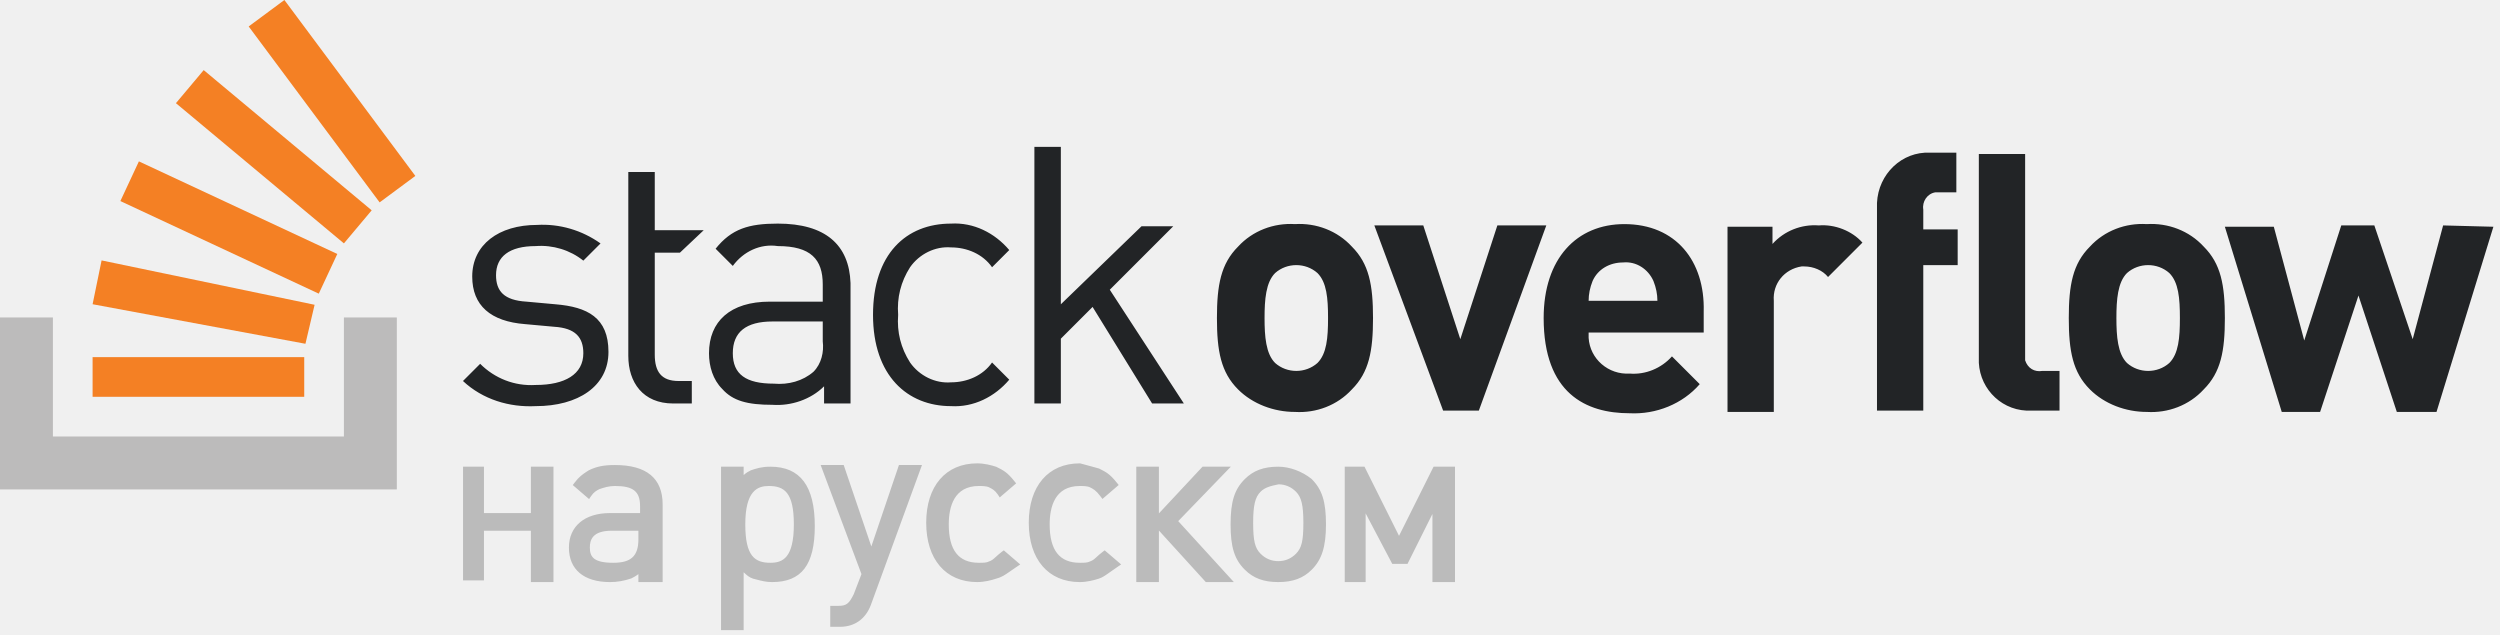
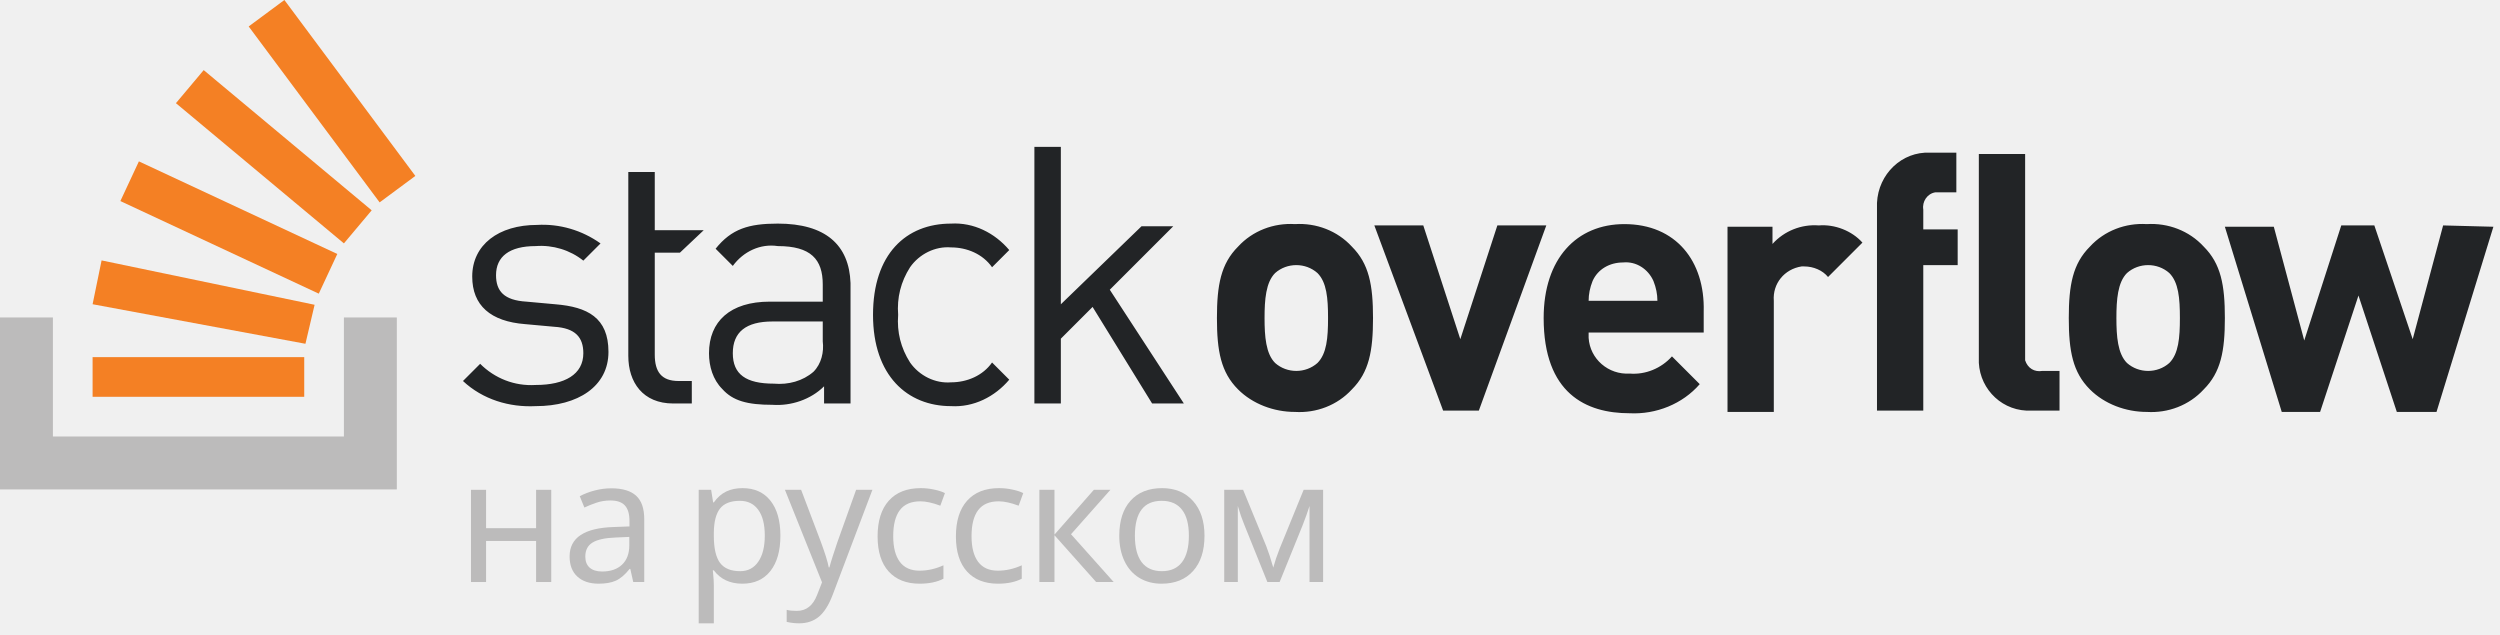
- <svg xmlns="http://www.w3.org/2000/svg" width="189px" height="48px" viewBox="0 0 189 48" version="1.1">
-   <g id="stackoverflow-ru" stroke="none" stroke-width="1" fill="none" fill-rule="evenodd">
-     <path d="M108.378,35.282 L105.766,40.51 L103.156,35.282 L101.662,35.282 L101.662,44.005 L103.243,44.005 L103.243,38.812 L105.254,42.628 L106.408,42.628 L108.291,38.857 L108.291,44.005 L109.998,44.005 L109.998,35.282 L108.378,35.282 Z M97.977,41.861 C97.607,42.233 97.156,42.422 96.637,42.422 C96.119,42.422 95.668,42.233 95.299,41.861 C94.871,41.433 94.739,40.886 94.739,39.518 C94.739,38.202 94.886,37.587 95.299,37.174 C95.625,36.847 96.069,36.733 96.661,36.615 C97.167,36.619 97.611,36.809 97.977,37.174 C98.389,37.587 98.535,38.202 98.535,39.518 C98.535,40.886 98.406,41.433 97.977,41.861 Z M96.637,35.282 C95.534,35.282 94.751,35.573 94.1,36.225 C93.322,37.004 93.032,37.929 93.032,39.643 C93.032,41.357 93.322,42.283 94.1,43.062 C94.751,43.714 95.534,44.005 96.637,44.005 C97.741,44.005 98.524,43.714 99.176,43.062 C99.933,42.302 100.244,41.313 100.244,39.643 C100.244,37.929 99.954,37.004 99.156,36.208 C98.431,35.628 97.492,35.282 96.637,35.282 Z M93.05,35.282 L90.911,35.282 L87.612,38.814 L87.612,35.282 L85.903,35.282 L85.903,44.005 L87.612,44.005 L87.612,40.107 L91.16,44.005 L93.28,44.005 L89.073,39.397 L93.05,35.282 Z M83.369,41.714 C83.171,41.864 83.028,41.995 82.907,42.105 C82.728,42.272 82.619,42.371 82.403,42.444 C82.202,42.546 81.987,42.546 81.629,42.546 C80.1,42.546 79.355,41.598 79.355,39.643 C79.355,38.318 79.751,36.741 81.629,36.741 C81.858,36.741 82.202,36.741 82.403,36.842 C82.645,36.962 82.856,37.067 83.199,37.527 L83.345,37.721 L84.574,36.665 L84.434,36.494 C83.903,35.829 83.621,35.688 83.108,35.431 L83.062,35.413 C82.817,35.353 82.599,35.291 82.385,35.227 C82.161,35.164 81.94,35.102 81.685,35.037 L81.629,35.03 C79.251,35.03 77.775,36.75 77.775,39.518 C77.775,42.287 79.251,44.005 81.629,44.005 C82.178,44.005 82.721,43.861 83.077,43.744 C83.362,43.649 83.579,43.495 83.906,43.259 C84.067,43.143 84.26,43.006 84.509,42.84 L84.76,42.672 L83.515,41.606 L83.369,41.714 Z M75.74,41.714 C75.541,41.864 75.401,41.995 75.28,42.104 C75.097,42.272 74.989,42.371 74.775,42.444 C74.572,42.546 74.357,42.546 74.001,42.546 C72.471,42.546 71.727,41.598 71.727,39.643 C71.727,38.318 72.123,36.741 74.001,36.741 C74.228,36.741 74.572,36.741 74.775,36.842 C75.015,36.961 75.22,37.065 75.437,37.39 L75.58,37.605 L76.82,36.542 L76.681,36.37 C76.149,35.703 75.865,35.561 75.324,35.293 C74.967,35.172 74.424,35.03 73.876,35.03 C71.498,35.03 70.021,36.75 70.021,39.518 C70.021,42.287 71.498,44.005 73.876,44.005 C74.424,44.005 74.967,43.861 75.308,43.747 C75.722,43.645 75.977,43.465 76.401,43.168 C76.538,43.072 76.692,42.965 76.879,42.84 L77.13,42.672 L75.888,41.606 L75.74,41.714 Z M65.873,41.313 L63.784,35.156 L62.041,35.156 L65.127,43.401 L64.541,44.926 C64.178,45.655 63.981,45.803 63.369,45.803 L62.767,45.803 L62.767,47.387 L63.496,47.387 C64.606,47.387 65.436,46.8 65.837,45.734 L69.701,35.156 L67.96,35.156 L65.873,41.313 Z M58.242,42.546 C57.072,42.546 56.344,42.06 56.344,39.643 C56.344,37.069 57.292,36.741 58.119,36.741 C59.29,36.741 60.015,37.226 60.015,39.643 C60.015,42.194 59.163,42.546 58.242,42.546 Z M58.242,35.282 C57.582,35.282 57.182,35.414 56.764,35.556 C56.601,35.638 56.428,35.725 56.22,35.914 L56.22,35.282 L54.511,35.282 L54.511,47.637 L56.22,47.637 L56.22,43.262 C56.241,43.283 56.26,43.301 56.281,43.318 C56.475,43.497 56.64,43.65 56.936,43.747 L57.178,43.809 C57.579,43.916 57.923,44.005 58.369,44.005 C60.602,44.005 61.598,42.698 61.598,39.768 C61.598,36.749 60.501,35.282 58.242,35.282 Z M48.263,40.77 C48.263,42.032 47.715,42.546 46.367,42.546 C44.888,42.546 44.592,42.106 44.592,41.398 C44.592,40.849 44.764,40.122 46.24,40.122 L48.263,40.122 L48.263,40.77 Z M46.491,35.156 C45.642,35.156 45.088,35.266 44.486,35.569 L44.349,35.66 C44.046,35.859 43.782,36.032 43.43,36.5 L43.303,36.671 L44.535,37.73 L44.678,37.516 C44.896,37.19 45.102,37.088 45.31,36.98 C45.679,36.856 46.026,36.741 46.491,36.741 C47.874,36.741 48.389,37.153 48.389,38.265 L48.389,38.788 L46.116,38.788 C44.199,38.788 43.01,39.787 43.01,41.398 C43.01,43.055 44.142,44.005 46.116,44.005 C46.647,44.005 47.16,43.92 47.719,43.731 C47.884,43.646 48.058,43.561 48.263,43.404 L48.263,44.005 L50.096,44.005 L50.096,38.14 C50.096,36.16 48.883,35.156 46.491,35.156 Z M40.135,38.788 L36.588,38.788 L36.588,35.282 L35.006,35.282 L35.006,43.88 L36.588,43.88 L36.588,40.122 L40.135,40.122 L40.135,44.005 L41.842,44.005 L41.842,35.282 L40.135,35.282 L40.135,38.788 Z" id="Fill-25" fill="#BBBBBB" />
-     <path d="M42,23.004 L39.8,22.804 C38.1,22.704 37.5,22.004 37.5,20.804 C37.5,19.404 38.5,18.604 40.5,18.604 C41.8,18.504 43.1,18.904 44.1,19.704 L45.4,18.404 C44,17.404 42.3,16.904 40.6,17.004 C37.7,17.004 35.7,18.504 35.7,20.904 C35.7,23.104 37.1,24.304 39.7,24.504 L41.9,24.704 C43.5,24.804 44.1,25.504 44.1,26.704 C44.1,28.304 42.7,29.104 40.5,29.104 C38.9,29.204 37.4,28.604 36.3,27.504 L35,28.804 C36.5,30.204 38.5,30.804 40.5,30.704 C43.7,30.704 46,29.204 46,26.604 C46,24.004 44.4,23.204 42,23.004 L42,23.004 Z M58.8,16.904 C56.6,16.904 55.3,17.304 54.1,18.804 L55.4,20.104 C56.2,19.004 57.5,18.404 58.8,18.604 C61.3,18.604 62.2,19.604 62.2,21.504 L62.2,22.804 L58.2,22.804 C55.2,22.804 53.6,24.304 53.6,26.704 C53.6,27.704 53.9,28.704 54.6,29.404 C55.4,30.304 56.5,30.604 58.4,30.604 C59.8,30.704 61.3,30.204 62.3,29.204 L62.3,30.504 L64.3,30.504 L64.3,21.404 C64.2,18.504 62.4,16.904 58.8,16.904 L58.8,16.904 Z M62.2,25.804 C62.3,26.604 62.1,27.504 61.5,28.104 C60.7,28.804 59.6,29.104 58.5,29.004 C56.4,29.004 55.4,28.304 55.4,26.704 C55.4,25.104 56.4,24.304 58.4,24.304 L62.2,24.304 L62.2,25.804 L62.2,25.804 Z M71.9,18.704 C73.1,18.704 74.3,19.204 75,20.204 L76.3,18.904 C75.2,17.604 73.6,16.804 71.9,16.904 C68.5,16.904 66,19.204 66,23.804 C66,28.404 68.6,30.704 71.9,30.704 C73.6,30.804 75.2,30.004 76.3,28.704 L75,27.404 C74.3,28.404 73.1,28.904 71.9,28.904 C70.7,29.004 69.5,28.404 68.8,27.404 C68.1,26.304 67.8,25.104 67.9,23.804 C67.8,22.504 68.1,21.304 68.8,20.204 C69.5,19.204 70.7,18.604 71.9,18.704 Z M88.7,17.104 L86.3,17.104 L80.2,23.004 L80.2,11.104 L78.2,11.104 L78.2,30.504 L80.2,30.504 L80.2,25.604 L82.6,23.204 L87.1,30.504 L89.5,30.504 L83.9,21.904 L88.7,17.104 L88.7,17.104 Z M97.9,16.942 C96.3,16.842 94.7,17.442 93.6,18.642 C92.3,19.942 92,21.542 92,24.042 C92,26.542 92.3,28.142 93.6,29.442 C94.7,30.542 96.3,31.142 97.9,31.142 C99.5,31.242 101.1,30.642 102.2,29.442 C103.5,28.142 103.8,26.542 103.8,24.042 C103.8,21.542 103.5,19.942 102.2,18.642 C101.1,17.442 99.5,16.842 97.9,16.942 Z M99.6,27.442 C98.7,28.242 97.3,28.242 96.4,27.442 C95.7,26.742 95.6,25.442 95.6,24.042 C95.6,22.642 95.7,21.342 96.4,20.642 C97.3,19.842 98.7,19.842 99.6,20.642 C100.3,21.342 100.4,22.542 100.4,24.042 C100.4,25.542 100.3,26.742 99.6,27.442 Z M113.2,17.042 L110.4,25.642 L107.6,17.042 L103.9,17.042 L109.1,31.042 L111.8,31.042 L116.9,17.042 L113.2,17.042 Z M122.8,16.942 C119.2,16.942 116.7,19.542 116.7,24.042 C116.7,29.742 119.9,31.242 123.2,31.242 C125.2,31.342 127.2,30.542 128.5,29.042 L126.4,26.942 C125.6,27.842 124.4,28.342 123.2,28.242 C121.6,28.342 120.2,27.142 120.1,25.542 L120.1,25.142 L128.8,25.142 L128.8,23.542 C128.9,19.742 126.7,16.942 122.8,16.942 L122.8,16.942 Z M120.1,22.742 C120.1,22.242 120.2,21.742 120.4,21.242 C120.8,20.342 121.7,19.842 122.7,19.842 C123.7,19.742 124.6,20.342 125,21.242 C125.2,21.742 125.3,22.242 125.3,22.742 L120.1,22.742 L120.1,22.742 Z M134,18.442 L134,17.142 L130.6,17.142 L130.6,31.142 L134.1,31.142 L134.1,22.742 C134,21.442 134.9,20.342 136.2,20.142 L136.4,20.142 C137.1,20.142 137.8,20.442 138.2,20.942 L140.8,18.342 C140,17.442 138.7,16.942 137.5,17.042 C136.2,16.942 134.9,17.442 134,18.442 L134,18.442 Z M141.9,15.642 L141.9,31.042 L145.4,31.042 L145.4,20.042 L148,20.042 L148,17.342 L145.4,17.342 L145.4,15.842 C145.3,15.242 145.7,14.642 146.3,14.542 L147.9,14.542 L147.9,11.542 L145.9,11.542 C143.8,11.442 142,13.142 141.9,15.342 L141.9,15.642 L141.9,15.642 Z M162.3,16.942 C160.7,16.842 159.1,17.442 158,18.642 C156.7,19.942 156.4,21.542 156.4,24.042 C156.4,26.542 156.7,28.142 158,29.442 C159.1,30.542 160.7,31.142 162.3,31.142 C163.9,31.242 165.5,30.642 166.6,29.442 C167.9,28.142 168.2,26.542 168.2,24.042 C168.2,21.542 167.9,19.942 166.6,18.642 C165.5,17.442 163.9,16.842 162.3,16.942 L162.3,16.942 Z M164,27.442 C163.1,28.242 161.7,28.242 160.8,27.442 C160.1,26.742 160,25.442 160,24.042 C160,22.642 160.1,21.342 160.8,20.642 C161.7,19.842 163.1,19.842 164,20.642 C164.7,21.342 164.8,22.542 164.8,24.042 C164.8,25.542 164.7,26.742 164,27.442 Z M184.7,17.042 L182.4,25.642 L179.5,17.042 L177,17.042 L174.2,25.742 L171.9,17.142 L168.2,17.142 L172.5,31.142 L175.4,31.142 L178.3,22.342 L181.2,31.142 L184.2,31.142 L188.5,17.142 L184.7,17.042 L184.7,17.042 Z M153.1,26.842 L153.1,11.642 L149.6,11.642 L149.6,27.042 C149.5,29.142 151.1,30.942 153.2,31.042 L155.7,31.042 L155.7,28.042 L154.4,28.042 C153.8,28.142 153.3,27.842 153.1,27.242 L153.1,26.842 L153.1,26.842 Z M53.2,17.404 L49.5,17.404 L49.5,13.004 L47.5,13.004 L47.5,26.904 C47.5,28.904 48.6,30.504 50.9,30.504 L52.3,30.504 L52.3,28.804 L51.3,28.804 C50,28.804 49.5,28.104 49.5,26.804 L49.5,19.104 L51.4,19.104 L53.2,17.404 L53.2,17.404 Z" id="Shape" fill="#222426" fill-rule="nonzero" />
-     <polygon id="Shape" fill="#BCBBBB" fill-rule="nonzero" points="26 33 26 24 30 24 30 37 -4.06575815e-20 37 -4.06575815e-20 24 4 24 4 33" />
-     <path d="M23.091,25.99 L23.784,23.041 L7.68,19.687 L7,23 L23.091,25.99 Z M9.1,15.2 L24.1,22.2 L25.5,19.2 L10.5,12.2 L9.1,15.2 Z M13.3,7.8 L26,18.4 L28.1,15.9 L15.4,5.3 L13.3,7.8 L13.3,7.8 Z M21.5,0 L18.8,2 L28.7,15.3 L31.4,13.3 L21.5,0 Z M7,30 L23,30 L23,27 L7,27 L7,30 Z" id="Shape" fill="#F48024" fill-rule="nonzero" />
+ <svg xmlns="http://www.w3.org/2000/svg" width="189" height="48" viewBox="0 0 189 48" fill="none">
+   <g clip-path="url(#clip0)">
+     <path d="M42 23.004L39.8 22.804C38.1 22.704 37.5 22.004 37.5 20.804C37.5 19.404 38.5 18.604 40.5 18.604C41.8 18.504 43.1 18.904 44.1 19.704L45.4 18.404C44 17.404 42.3 16.904 40.6 17.004C37.7 17.004 35.7 18.504 35.7 20.904C35.7 23.104 37.1 24.304 39.7 24.504L41.9 24.704C43.5 24.804 44.1 25.504 44.1 26.704C44.1 28.304 42.7 29.104 40.5 29.104C38.9 29.204 37.4 28.604 36.3 27.504L35 28.804C36.5 30.204 38.5 30.804 40.5 30.704C43.7 30.704 46 29.204 46 26.604C46 24.004 44.4 23.204 42 23.004ZM58.8 16.904C56.6 16.904 55.3 17.304 54.1 18.804L55.4 20.104C56.2 19.004 57.5 18.404 58.8 18.604C61.3 18.604 62.2 19.604 62.2 21.504V22.804H58.2C55.2 22.804 53.6 24.304 53.6 26.704C53.6 27.704 53.9 28.704 54.6 29.404C55.4 30.304 56.5 30.604 58.4 30.604C59.8 30.704 61.3 30.204 62.3 29.204V30.504H64.3V21.404C64.2 18.504 62.4 16.904 58.8 16.904ZM62.2 25.804C62.3 26.604 62.1 27.504 61.5 28.104C60.7 28.804 59.6 29.104 58.5 29.004C56.4 29.004 55.4 28.304 55.4 26.704C55.4 25.104 56.4 24.304 58.4 24.304H62.2V25.804ZM71.9 18.704C73.1 18.704 74.3 19.204 75 20.204L76.3 18.904C75.2 17.604 73.6 16.804 71.9 16.904C68.5 16.904 66 19.204 66 23.804C66 28.404 68.6 30.704 71.9 30.704C73.6 30.804 75.2 30.004 76.3 28.704L75 27.404C74.3 28.404 73.1 28.904 71.9 28.904C70.7 29.004 69.5 28.404 68.8 27.404C68.1 26.304 67.8 25.104 67.9 23.804C67.8 22.504 68.1 21.304 68.8 20.204C69.5 19.204 70.7 18.604 71.9 18.704ZM88.7 17.104H86.3L80.2 23.004V11.104H78.2V30.504H80.2V25.604L82.6 23.204L87.1 30.504H89.5L83.9 21.904L88.7 17.104ZM97.9 16.942C96.3 16.842 94.7 17.442 93.6 18.642C92.3 19.942 92 21.542 92 24.042C92 26.542 92.3 28.142 93.6 29.442C94.7 30.542 96.3 31.142 97.9 31.142C99.5 31.242 101.1 30.642 102.2 29.442C103.5 28.142 103.8 26.542 103.8 24.042C103.8 21.542 103.5 19.942 102.2 18.642C101.1 17.442 99.5 16.842 97.9 16.942ZM99.6 27.442C98.7 28.242 97.3 28.242 96.4 27.442C95.7 26.742 95.6 25.442 95.6 24.042C95.6 22.642 95.7 21.342 96.4 20.642C97.3 19.842 98.7 19.842 99.6 20.642C100.3 21.342 100.4 22.542 100.4 24.042C100.4 25.542 100.3 26.742 99.6 27.442ZM113.2 17.042L110.4 25.642L107.6 17.042H103.9L109.1 31.042H111.8L116.9 17.042H113.2ZM122.8 16.942C119.2 16.942 116.7 19.542 116.7 24.042C116.7 29.742 119.9 31.242 123.2 31.242C125.2 31.342 127.2 30.542 128.5 29.042L126.4 26.942C125.6 27.842 124.4 28.342 123.2 28.242C121.6 28.342 120.2 27.142 120.1 25.542V25.142H128.8V23.542C128.9 19.742 126.7 16.942 122.8 16.942ZM120.1 22.742C120.1 22.242 120.2 21.742 120.4 21.242C120.8 20.342 121.7 19.842 122.7 19.842C123.7 19.742 124.6 20.342 125 21.242C125.2 21.742 125.3 22.242 125.3 22.742H120.1ZM134 18.442V17.142H130.6V31.142H134.1V22.742C134 21.442 134.9 20.342 136.2 20.142H136.4C137.1 20.142 137.8 20.442 138.2 20.942L140.8 18.342C140 17.442 138.7 16.942 137.5 17.042C136.2 16.942 134.9 17.442 134 18.442ZM141.9 15.642V31.042H145.4V20.042H148V17.342H145.4V15.842C145.3 15.242 145.7 14.642 146.3 14.542H147.9V11.542H145.9C143.8 11.442 142 13.142 141.9 15.342V15.642ZM162.3 16.942C160.7 16.842 159.1 17.442 158 18.642C156.7 19.942 156.4 21.542 156.4 24.042C156.4 26.542 156.7 28.142 158 29.442C159.1 30.542 160.7 31.142 162.3 31.142C163.9 31.242 165.5 30.642 166.6 29.442C167.9 28.142 168.2 26.542 168.2 24.042C168.2 21.542 167.9 19.942 166.6 18.642C165.5 17.442 163.9 16.842 162.3 16.942ZM164 27.442C163.1 28.242 161.7 28.242 160.8 27.442C160.1 26.742 160 25.442 160 24.042C160 22.642 160.1 21.342 160.8 20.642C161.7 19.842 163.1 19.842 164 20.642C164.7 21.342 164.8 22.542 164.8 24.042C164.8 25.542 164.7 26.742 164 27.442ZM184.7 17.042L182.4 25.642L179.5 17.042H177L174.2 25.742L171.9 17.142H168.2L172.5 31.142H175.4L178.3 22.342L181.2 31.142H184.2L188.5 17.142L184.7 17.042ZM153.1 26.842V11.642H149.6V27.042C149.5 29.142 151.1 30.942 153.2 31.042H155.7V28.042H154.4C153.8 28.142 153.3 27.842 153.1 27.242V26.842ZM53.2 17.404H49.5V13.004H47.5V26.904C47.5 28.904 48.6 30.504 50.9 30.504H52.3V28.804H51.3C50 28.804 49.5 28.104 49.5 26.804V19.104H51.4L53.2 17.404Z" fill="#222426" />
+     <path d="M26 33V24H30V37H0V24H4V33H26Z" fill="#BCBBBB" />
+     <path d="M23.091 25.99L23.784 23.041L7.68 19.687L7 23L23.091 25.99ZM9.1 15.2L24.1 22.2L25.5 19.2L10.5 12.2L9.1 15.2ZM13.3 7.8L26 18.4L28.1 15.9L15.4 5.3L13.3 7.8ZM21.5 0L18.8 2L28.7 15.3L31.4 13.3L21.5 0ZM7 30H23V27H7V30Z" fill="#F48024" />
+     <path d="M36.747 37.03V39.931H40.53V37.03H41.673V44H40.53V40.896H36.747V44H35.605V37.03H36.747Z" fill="#BCBBBB" />
+     <path d="M47.873 44L47.651 43.01H47.6C47.253 43.446 46.906 43.742 46.559 43.898C46.217 44.051 45.783 44.127 45.258 44.127C44.572 44.127 44.035 43.947 43.646 43.587C43.256 43.228 43.062 42.72 43.062 42.064C43.062 40.651 44.177 39.91 46.407 39.842L47.588 39.798V39.385C47.588 38.856 47.473 38.467 47.245 38.217C47.016 37.963 46.65 37.836 46.147 37.836C45.779 37.836 45.429 37.891 45.099 38.002C44.773 38.111 44.467 38.234 44.179 38.37L43.83 37.513C44.181 37.327 44.564 37.181 44.979 37.075C45.393 36.969 45.804 36.916 46.21 36.916C47.052 36.916 47.679 37.102 48.089 37.475C48.499 37.847 48.705 38.44 48.705 39.252V44H47.873ZM45.518 43.206C46.157 43.206 46.659 43.035 47.023 42.692C47.391 42.345 47.575 41.855 47.575 41.22V40.591L46.547 40.636C45.747 40.665 45.163 40.792 44.795 41.017C44.431 41.241 44.249 41.594 44.249 42.077C44.249 42.441 44.359 42.72 44.579 42.915C44.803 43.109 45.116 43.206 45.518 43.206Z" fill="#BCBBBB" />
+     <path d="M56.123 44.127C55.187 44.127 54.468 43.791 53.965 43.118H53.888L53.914 43.378C53.947 43.708 53.965 44.002 53.965 44.26V47.123H52.822V37.03H53.761L53.914 37.982H53.965C54.235 37.602 54.548 37.327 54.904 37.157C55.259 36.988 55.67 36.903 56.135 36.903C57.041 36.903 57.743 37.219 58.243 37.849C58.746 38.475 58.998 39.36 58.998 40.502C58.998 41.641 58.746 42.529 58.243 43.169C57.739 43.807 57.032 44.127 56.123 44.127ZM55.932 37.862C55.242 37.862 54.743 38.056 54.434 38.446C54.13 38.835 53.973 39.447 53.965 40.28V40.502C53.965 41.446 54.121 42.13 54.434 42.553C54.747 42.972 55.255 43.181 55.958 43.181C56.542 43.181 56.996 42.944 57.322 42.47C57.652 41.996 57.818 41.336 57.818 40.49C57.818 39.639 57.652 38.99 57.322 38.541C56.996 38.088 56.533 37.862 55.932 37.862Z" fill="#BCBBBB" />
+     <path d="M59.34 37.03H60.565L62.069 40.998C62.386 41.861 62.581 42.493 62.653 42.895H62.704C62.742 42.739 62.829 42.447 62.964 42.02C63.1 41.588 63.214 41.243 63.307 40.985L64.722 37.03H65.954L62.952 44.965C62.66 45.735 62.312 46.287 61.91 46.622C61.508 46.956 61.011 47.123 60.419 47.123C60.101 47.123 59.786 47.087 59.473 47.015V46.107C59.684 46.158 59.938 46.184 60.235 46.184C60.599 46.184 60.907 46.082 61.161 45.879C61.415 45.68 61.623 45.371 61.783 44.952L62.145 44.025L59.34 37.03Z" fill="#BCBBBB" />
+     <path d="M69.526 44.127C68.523 44.127 67.743 43.82 67.184 43.206C66.626 42.589 66.346 41.704 66.346 40.553C66.346 39.385 66.628 38.486 67.19 37.855C67.757 37.221 68.564 36.903 69.609 36.903C69.947 36.903 70.282 36.939 70.612 37.011C70.946 37.079 71.221 37.168 71.437 37.278L71.088 38.23C70.5 38.01 69.998 37.9 69.584 37.9C68.881 37.9 68.363 38.122 68.028 38.566C67.694 39.007 67.527 39.665 67.527 40.541C67.527 41.383 67.694 42.028 68.028 42.477C68.363 42.921 68.858 43.143 69.514 43.143C70.127 43.143 70.73 43.008 71.323 42.737V43.752C70.84 44.002 70.242 44.127 69.526 44.127Z" fill="#BCBBBB" />
+     <path d="M75.448 44.127C74.445 44.127 73.664 43.82 73.105 43.206C72.547 42.589 72.267 41.704 72.267 40.553C72.267 39.385 72.549 38.486 73.112 37.855C73.679 37.221 74.485 36.903 75.53 36.903C75.868 36.903 76.203 36.939 76.533 37.011C76.867 37.079 77.142 37.168 77.358 37.278L77.009 38.23C76.421 38.01 75.919 37.9 75.505 37.9C74.802 37.9 74.284 38.122 73.949 38.566C73.615 39.007 73.448 39.665 73.448 40.541C73.448 41.383 73.615 42.028 73.949 42.477C74.284 42.921 74.779 43.143 75.435 43.143C76.048 43.143 76.651 43.008 77.244 42.737V43.752C76.761 44.002 76.163 44.127 75.448 44.127Z" fill="#BCBBBB" />
+     <path d="M82.695 37.03H83.946L80.969 40.388L84.193 44H82.867L79.718 40.464V44H78.576V37.03H79.718V40.414L82.695 37.03Z" fill="#BCBBBB" />
+     <path d="M91.06 40.502C91.06 41.641 90.772 42.529 90.197 43.169C89.621 43.807 88.826 44.127 87.81 44.127C87.18 44.127 86.621 43.981 86.134 43.689C85.648 43.393 85.273 42.97 85.011 42.419C84.749 41.869 84.617 41.23 84.617 40.502C84.617 39.368 84.901 38.486 85.468 37.855C86.035 37.221 86.831 36.903 87.855 36.903C88.836 36.903 89.615 37.227 90.191 37.874C90.77 38.518 91.06 39.394 91.06 40.502ZM85.798 40.502C85.798 41.378 85.969 42.045 86.312 42.502C86.659 42.955 87.169 43.181 87.842 43.181C88.506 43.181 89.012 42.955 89.359 42.502C89.706 42.045 89.879 41.378 89.879 40.502C89.879 39.627 89.704 38.968 89.353 38.528C89.006 38.084 88.496 37.862 87.823 37.862C86.473 37.862 85.798 38.742 85.798 40.502Z" fill="#BCBBBB" />
+     <path d="M96.258 42.908C96.385 42.447 96.545 41.971 96.74 41.48L98.555 37.03H100.028V44H99V38.255C98.852 38.717 98.678 39.201 98.479 39.709L96.74 44H95.813L94.074 39.684C93.989 39.48 93.905 39.258 93.82 39.017C93.74 38.776 93.659 38.522 93.579 38.255V44H92.551V37.03H93.979L95.737 41.309C95.894 41.706 96.067 42.24 96.258 42.908Z" fill="#BCBBBB" />
  </g>
+   <defs>
+     <clipPath id="clip0">
+       <rect width="189" height="48" fill="white" />
+     </clipPath>
+   </defs>
</svg>
